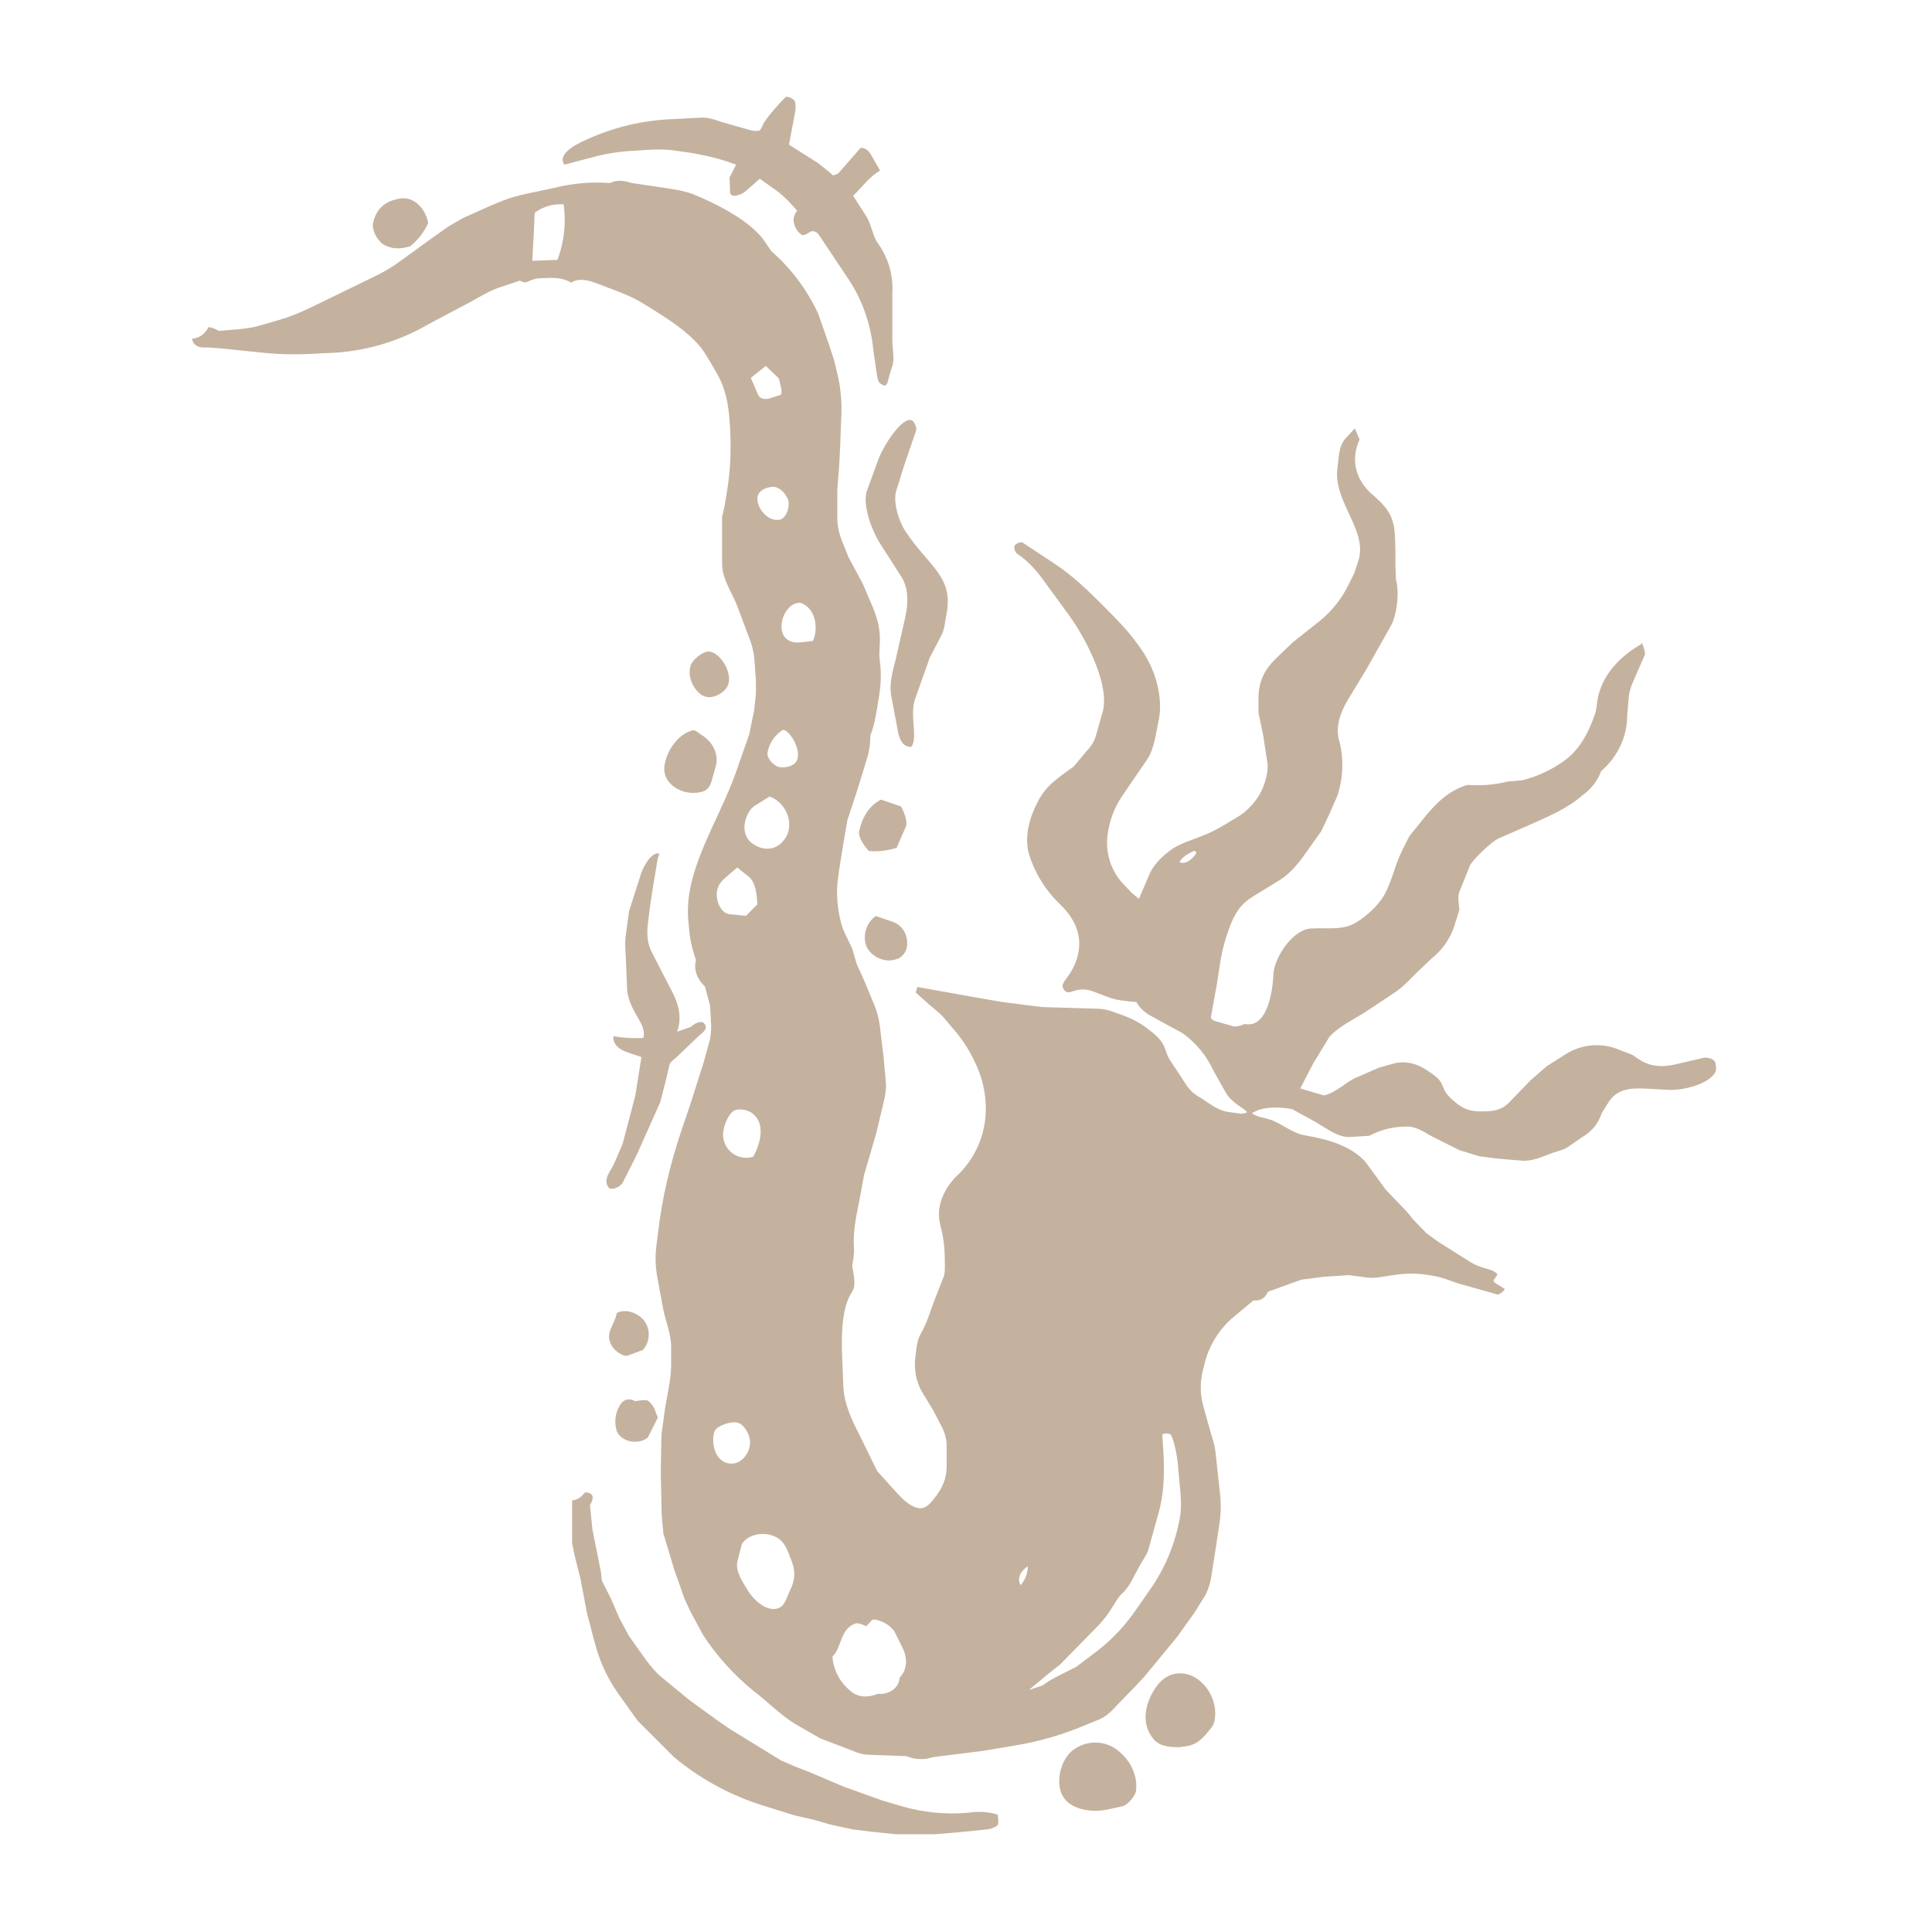
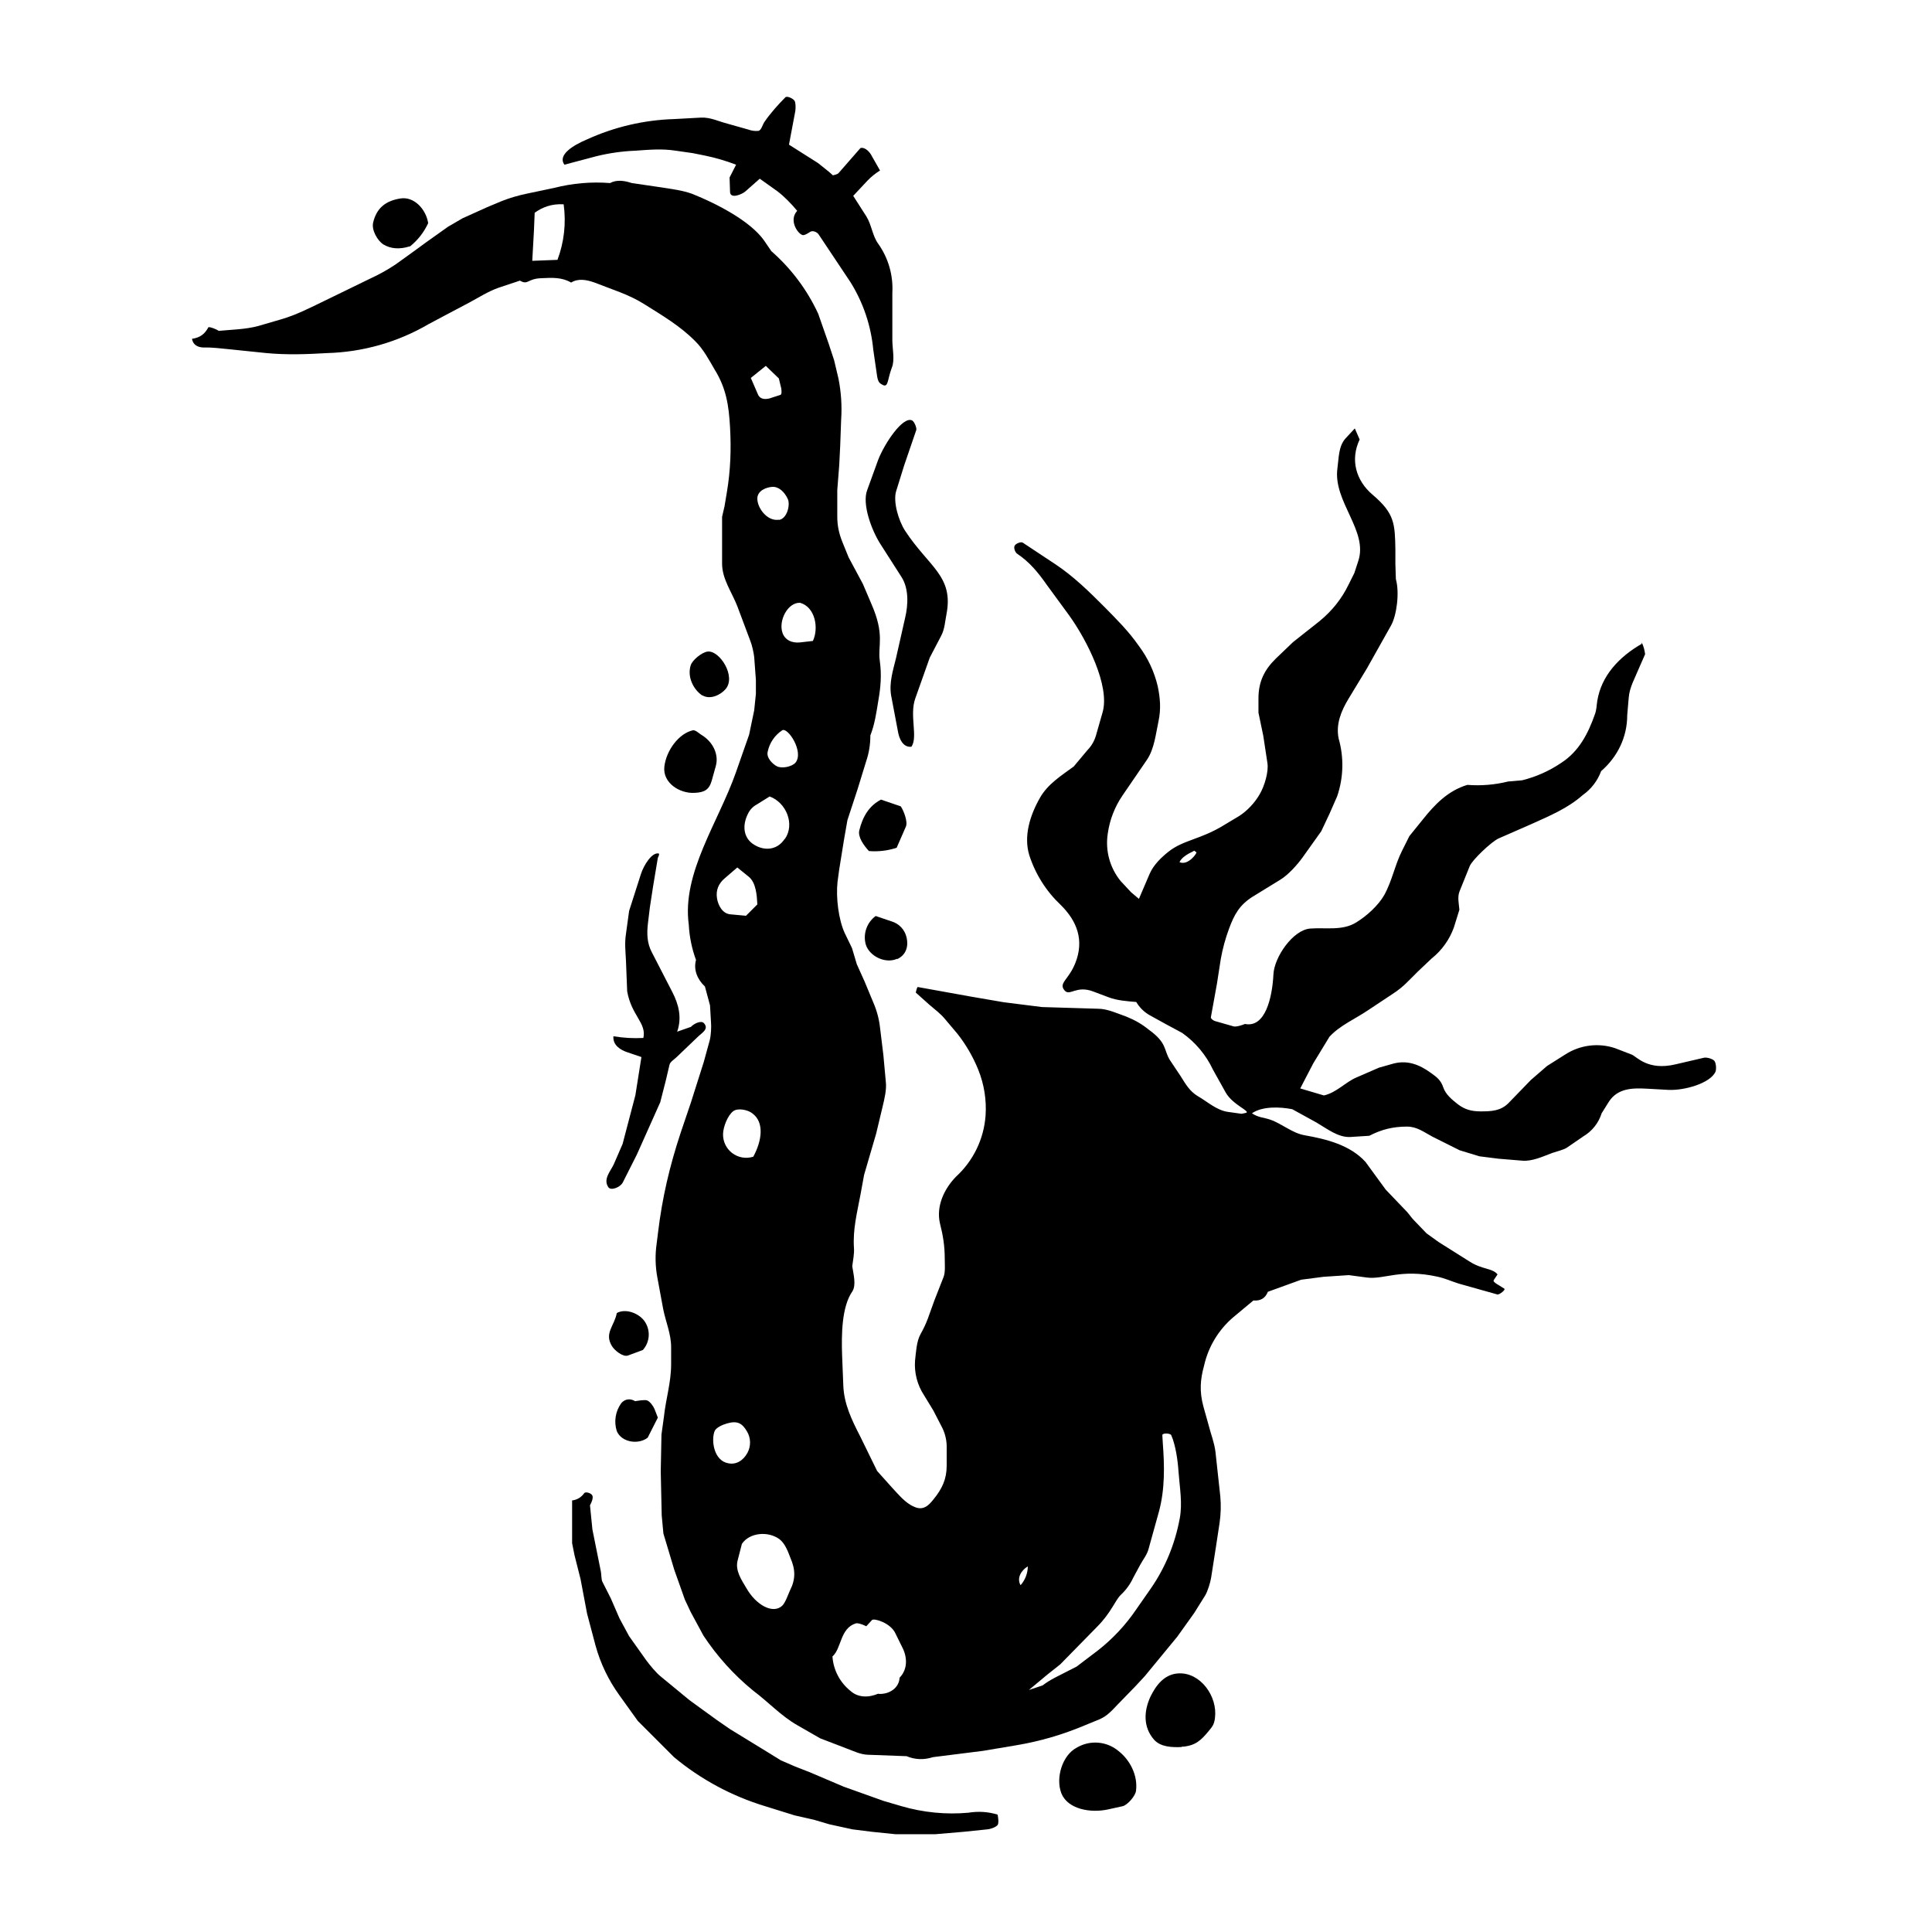
- <svg xmlns="http://www.w3.org/2000/svg" width="800" height="800" fill="none" viewBox="0 0 800 800">
-   <g fill="#c4b29f">
+ <svg xmlns="http://www.w3.org/2000/svg" fill="none" viewBox="0 0 800 800">
+   <g fill="currentColor">
    <path d="M335.8 95.8c-1.5 1-2.9 1.8-3.6 1.5-2.1-.8-5.6-6.2-2.1-10-2.2-2.7-5.4-6-8.2-8.1l-7.3-5.2-6 5.3c-1.4 1.2-6.2 3.2-6.3.2l-.2-6 2.7-5.3a83 83 0 0 0-13-3.8l-5-1-7-1c-5.7-.9-11-.4-16.7 0a81 81 0 0 0-16.2 2.3l-13.2 3.5c-2.9-4 3.5-8 9.2-10.4a94 94 0 0 1 36.3-8.5l11-.6c4-.2 7.4 1.6 11 2.5l8.5 2.4q2.2.8 4.3.6c1.3-.2 1.8-2.8 2.6-3.8 2.3-3.4 5.8-7.3 8.7-10.2 1-.5 3.4.8 3.8 1.7s.4 3 .2 4.2l-1 5.3-1.6 8.5 12 7.6 4.5 3.6 1.7 1.5s2-.4 2.4-1l9-10.3c2-.5 4 1.8 4.8 3.5l3.3 5.8a27 27 0 0 0-5.2 4.2l-5.9 6.3 5.5 8.6c2.1 3.4 2.5 8.1 4.9 11.3a32 32 0 0 1 5.8 20.3v19.6c0 3.4 1.1 8.2-.2 11.3-2.1 5.6-1.3 9-4.6 6.7-.9-.5-1.3-1.8-1.5-3.1l-1.6-11a64 64 0 0 0-9.4-27.9L339 97.1c-.6-1-2.4-1.7-3.3-1.2m-77.8 393.7c-1 2-4.9 3.6-6 2-2.3-3.4 1-6.7 2.3-9.6l3.6-8.3 5.3-20.2 2.5-15.8-5.6-1.9c-3.1-1-6.3-3-6-6.7 4.5.7 8 .9 12.4.7 1.4-6.2-4.9-9.2-6.7-19.3l-.5-12.7c-.2-4-.6-7.2 0-11.1l1.3-9.5 4.9-15.3c1.2-3.7 4.5-9 7.3-8.5.5.1 0 1.2-.3 1.8l-2 12-1.3 8.5-.8 6.6c-.5 4.3-.4 8.2 1.6 12l8.5 16.5c2.7 5.2 4 10.7 2 16.4l5.7-2c1.3-1.4 4.3-2.8 5.4-1.5 2.2 2.4-1 4.1-2.2 5.3l-9.1 8.7c-1 1-2.8 2-3 3.3l-1.5 6.4-2.3 9-9.7 21.7zm36.8-166.3c-1.1 3.8-3.1 4.8-7 5-6.2.4-13.4-4.1-12.6-10.9.8-6.7 6-13.7 11.8-15 1-.2 2.5 1.2 3.4 1.8 5.1 3 7.4 8.4 6.1 13zM169.7 102q-6.3 2-11-.8c-2.4-1.6-4.9-5.9-4.2-9 1.4-6 5.1-9 11.2-10 5.7-1 10.7 4.4 11.6 10.2q-2.7 5.8-7.6 9.7M371.4 351a29 29 0 0 1-11.6 1.4c-2.2-2.4-4.6-5.8-4-8.5 1.4-5.7 4-10.2 9-12.8l8.2 2.8c1.2 1.8 3 6.4 2.1 8.4l-3.8 8.7zm.1 46c-4.8 2.2-11.5-1-13-5.9a11 11 0 0 1 4.1-11.8l6.5 2.2a9 9 0 0 1 6.3 6.7c.8 3.4 0 7.2-4 9zm-99.1 190-4.2 8.3c-3.8 3-10.8 2-12.8-2.7a13 13 0 0 1 1.8-11.5c1.8-2.2 4.2-1.9 5.8-.9 1.3-.2 4-.7 5-.3 1.1.4 2.5 2.3 3 3.5zm18.4-299c-3.7-2.5-6.3-7.7-4.8-12.5.7-2.2 4.6-5.4 7-5.7 5-.6 12 10.4 7.4 15.6-2 2.3-6.3 4.5-9.6 2.5M260 561.3c-2.1.7-5.6-2.2-6.6-3.9-3.3-5.4 1-8.3 2-13.7 3.6-2 8.8 0 11.2 3a9.6 9.6 0 0 1-.4 12.3z" />
    <path d="M679.8 266a15 15 0 0 1 1.4 4.9l-2.5 5.7c-1.7 4.2-4 8-4.3 12.5l-.6 7c0 9.1-4 17.3-10.8 23.2a21 21 0 0 1-7.6 9.9c-6.2 5.5-13.7 8.6-21.2 12l-13.7 6c-3 1.4-10.8 8.8-11.9 11.4l-4.2 10.4c-1 2.4-.3 5.2-.1 7.7l-2.3 7.4a29 29 0 0 1-9.2 12.8l-5.7 5.4-4 4a36 36 0 0 1-6.5 5.3l-10.1 6.7c-5.3 3.6-11.7 6.3-16 11l-6.7 11-5.4 10.4 9.8 2.9c5.3-1.2 9-5.6 13.6-7.5l9.2-4 6-1.7c5.8-1.5 10.7.4 15.4 3.8 2.4 1.7 4.2 3 5.2 6s3.6 5.1 6 7c3 2.3 5.8 3 9.6 3 4.4 0 8.2-.2 11.4-3.4l9.3-9.6 6.7-5.8 7.6-4.8a24 24 0 0 1 20.5-2.6l7 2.7c2 .8 6.6 6.8 18.2 4l11.6-2.7c1.1-.3 3.7.4 4.4 1.3s.9 3.5.4 4.6c-2.3 4.7-12.8 7.7-19.4 7.4l-9-.5c-5.8-.3-12-.3-15.7 5.4l-3 4.8a17 17 0 0 1-7.5 9.5l-7 4.8c-1.3.8-4.1 1.5-5.9 2.1-4 1.5-8.4 3.6-12.6 3.2l-9.7-.8-7.9-1-8.2-2.5-11.2-5.6c-3.6-1.9-6.4-4.2-10.6-4.2-5.8 0-10.6 1.2-15.6 3.8l-7.8.5c-5.1.3-9.8-3.5-14.1-6l-10-5.5c-5.1-1-12.4-1.3-16.7 1.7 2.7 1.8 4.9 1.7 7.5 2.6 5 1.7 9.1 5.6 14.4 6.5 9 1.6 18.7 4 25.1 11l8.4 11.5 8.9 9.3c1.2 1.4 1.7 2.3 3 3.6l5 5.2 5 3.6 12.7 8c5.4 3.5 9.5 2.7 11.7 5.4l-1.6 2.4c-.4.6 1.3 1.6 2 2l2.4 1.5c.7.4-2 2.6-2.9 2.4l-16-4.5c-3.2-1-5.6-2.2-9-2.9-15.1-3.3-21.8 1.3-29 .4l-7.5-1-10.5.7-9.2 1.2-13.8 5q-1.6 4-6 3.6l-8.4 7a37 37 0 0 0-12 19.9c-1.6 5.8-2 10.7-.3 17l2.1 7.5c1 4 2.4 7.3 2.9 11.3l2 18.4q.5 5.5-.3 11l-1.5 9.9-2 12.8c-.3 1.9-1.4 5.6-2.5 7.4l-4.5 7.2-7 9.8-13.5 16.4-3.9 4.2-7.2 7.4c-2.4 2.5-4.4 4.9-7.8 6.3l-5.6 2.3c-9.5 4-18.7 6.7-28.8 8.4L407 725l-20.7 2.6q-5.6 1.8-10.9-.4l-16.1-.6c-3-.1-5.8-1.5-8.5-2.5l-11.2-4.3-9.4-5.4c-6.7-3.8-12-9.6-18.4-14.4a102 102 0 0 1-20.5-22.7l-5.3-9.8-2.4-5.1-4.4-12.4-4.5-15-.7-7.5-.4-18.2.3-15.3 1-7.2c.8-7.6 3-14.3 3-21.9v-7c0-5.6-2.2-10.4-3.3-15.9l-2.4-13q-1.3-7-.3-14l.6-4.8c1.7-14.2 4.8-27.4 9.3-41l4.3-12.7 5.3-16.7 2.5-9.1c.5-2 .7-5.4.5-7.6l-.4-6.8-2.1-7.8c-3.2-3-4.8-7-3.7-11a50 50 0 0 1-3-14.7c-2.9-21.3 12.3-42.4 19.5-62.9l5.5-15.7 2.1-10.1.7-6.8v-5.7l-.7-9.5c-.2-1.8-.9-5-1.6-6.7l-5.4-14.4c-2.2-5.7-6.3-11.2-6.3-17.6V214l1-4.3 1-6c1.5-9 1.8-17.6 1.3-26.7s-1.6-16.3-6.4-24c-2.2-3.8-4.7-8.5-8-11.7-6.2-6.3-13.7-10.7-21.2-15.4-6.3-4-13.5-6.1-20.5-8.9-3.4-1.2-6.8-1.8-9.7 0-4-2.3-8-2-12.4-1.8-5.8.2-5.4 3-8.8 1l-9 3c-4.2 1.5-8.1 4-12 6.1l-10.6 5.6-6.2 3.3a88 88 0 0 1-42 12c-8.4.5-16.8.8-25.2 0l-6.8-.7-8.7-.9c-3.4-.3-6.8-.8-10.3-.7-2.6 0-4.6-1.1-5-3.6 3.4-.5 5.3-2 6.8-4.8.8-.2 3.2.8 4.3 1.5 5.2-.5 11.1-.6 16.3-2l9.6-2.8c6.2-1.8 12-4.8 17.8-7.6l18.7-9.1q5.7-2.6 10.8-6l6.4-4.6 6.3-4.6 9-6.4 6-3.5 10.2-4.6 6.2-2.6q4.9-1.9 10.2-3l11.4-2.4a71 71 0 0 1 23.1-2c2.8-1.5 6-1 9 0l12.3 1.8c4.4.7 8.7 1.2 12.8 2.7 10 4 24 11.2 29.7 19.3l3 4.4a78 78 0 0 1 19.4 25.9l4.4 12.6 2.2 6.7 1.8 7.6a65 65 0 0 1 1.1 17l-.4 11-.4 7.9-.8 10.2v11c0 3.8.7 7 2.1 10.5l2.6 6.4 5.9 11 3.5 8.2c5.7 13 2.6 17.2 3.5 23.6.8 5.8.4 10.8-.6 16.5-.8 4.9-1.5 9.9-3.3 14.4q0 5.6-1.7 10.6l-3.6 11.7-4.2 12.8-.7 4-.7 4-2 12.4-.7 5.2c-.7 6.4.4 15.6 3 21.2l3 6.2 2 6.7 3.2 7.1 3.7 8.9q2.1 4.9 2.7 10.2l1.4 11.5 1 11c.4 3-.6 7.2-1.3 10.1l-2.7 11.3-5 17.1-1.5 8.2c-1.4 7.5-3.2 14.3-2.7 22 .2 2.4-.4 5.2-.7 7.6.4 3 1.8 7.8 0 10.5-4.4 6.4-4.5 17.9-4.2 26.5l.5 12.5c.3 7.6 3.5 14.2 7 21l7 14.3 6.1 6.8c2.8 3 5.6 6.5 9.2 8 3.8 1.8 6.1-.6 8-3 3.6-4.4 5.5-8.4 5.5-14v-8.3a18 18 0 0 0-2.2-8.1l-3.3-6.4-3.9-6.4a23 23 0 0 1-3.7-14.3c.4-3.5.6-8 2.3-11 1.2-2.2 2.1-4 3-6.4l2.7-7.5 3.8-9.7c.8-2 .5-5.2.5-7.5 0-5.4-.7-9.7-2-14.8-1.6-7 1.7-14.2 6.7-19.3a38 38 0 0 0 12.2-25.2 43 43 0 0 0-3-19 61 61 0 0 0-8.7-15l-4.9-5.8c-2-2.5-4.2-4-6.6-6.1l-5.7-5.1s.5-2.3.8-2.3l22.2 4 13.4 2.3 7.9 1 8 1 23.2.7c3.9 0 8.1 2 11.8 3.3q5.2 2.1 9.1 5.3c7.8 5.6 6.2 8.4 8.8 12.6l4.4 6.6c2.1 3.3 3.7 6.3 7.2 8.4 4 2.3 7.7 5.8 12.4 6.5l5.7.8 1.9-.4c1.8-.7-5.5-3.3-8.4-8.3l-5.3-9.5a39 39 0 0 0-12.8-15.3l-6.7-3.6-6.7-3.7a15 15 0 0 1-5.6-5.5c-3.7-.3-8-.6-11.6-2l-6.1-2.3c-7.2-2.8-9.8 2.1-12-.5-2.6-3.1 1.7-4.3 4.5-11.4 3.7-9.4.7-17.3-6.1-24a49 49 0 0 1-13-20.6c-2.4-7.9.3-16.5 4.4-23.7 3.2-5.7 8.8-9.2 14-13l5.7-6.8q2.5-2.6 3.5-6l2.8-9.8c3-10.9-6.5-29.7-13.9-40l-9.3-12.7c-3.5-5-7-9.3-12.2-12.8-.9-.6-1.6-2.6-1-3.4.4-.8 2.5-1.7 3.3-1.2l13.3 8.8c7.7 5.1 14 11.3 20.5 17.8 5.1 5.2 10 10 14.3 16.2a45 45 0 0 1 7.8 16.7c1 4.8 1.4 9.4.3 14.5S478 310 475 314.5l-10.2 14.9a37 37 0 0 0-6.1 15.8 25 25 0 0 0 5.4 19.7l4.3 4.6 3.2 2.7 4.5-10.5c1.6-3.6 4.7-6.6 7.7-9 6.3-5 13.3-5 23.3-11.2l6-3.6c3.3-2.1 6.5-5.5 8.5-9 2-3.4 3.8-9.4 3.2-13l-1.7-11.2-2-9.6v-5.9c0-7 2.5-11.9 7.2-16.5l7.1-6.8 11-8.7q7.8-6.4 12-15.1l2.4-4.8 1.6-4.9c4.3-12.6-10.5-24.7-8.6-38.5.6-4.3.4-9 3.3-12.3l3.9-4.2 2 4.6c-4 8.4-1.5 17 5.3 22.8 9.2 7.8 9.3 12 9.5 22.8v6l.2 6.2c1.6 5.7.3 15.1-2 19.2l-10 17.8-7.7 12.7c-3 5-5.2 10.4-4 16.3a40 40 0 0 1-.6 23.9l-3.2 7.3-3.4 7.2-7.7 10.8c-2.3 3.2-6 7.3-9.3 9.3l-11.4 7c-5.4 3.4-7.6 7.3-9.8 13.3a73 73 0 0 0-3.4 12.5l-1.6 10.3-2.1 11.6-.4 2.2c-.1.6 1 1.4 1.7 1.6l7.7 2.2c1 .3 3.6-.5 4.7-1 8.4 1.7 11.3-10.8 11.8-20.5.3-7.1 8-18.4 15.2-19 6.4-.5 13.3 1 19-2.5 4.3-2.6 9.2-7 11.7-11.4 3.3-6 4.4-12.5 7.4-18.4l3-6 5.5-6.8c5-6.3 10.5-12 18.5-14.4a53 53 0 0 0 16.9-1.4l5.8-.5q8.8-2.2 16.3-7.3c7.2-4.7 11-12 13.8-20 .7-1.8.7-3.7 1-5.6 1.7-10.4 9-18.2 18.4-23.6zm-449-158.3a47 47 0 0 0 2.6-23.1c-5-.3-8.8 1.2-12 3.5l-.3 7.3-.7 12.6 10.4-.4m89 57 3.4-1.1c.6-.2.4-2 .3-2.7l-1-4.1-5.4-5.2-6.2 5 2.9 6.7c1 2.5 3.7 2.3 6 1.4m2.7 50.7c3.5-.5 4.8-6.4 3.7-8.7-1.4-3-3.8-5.2-6.5-5-2.4.2-5.9 1.5-6.1 4.6-.2 4 4.1 9.8 8.9 9m8.9 50.8 5.2-.6c2.5-5.3 1-14-5.3-15.8-5.2-.2-9 7.5-7.3 12.4 1 3 3.9 4.4 7.4 4m-2 49.8c3.6-4.5-3.2-14.8-5.5-13.4a14 14 0 0 0-6 8.8c-.7 2.5 2 5.2 3.8 6.1 1.9 1 6.1.3 7.7-1.5m-4.4 31.6c4.2-6 .7-15-6.3-17.6l-5.3 3.3q-2.4 1.3-3.6 3.7c-2.6 5-2 10.3 2.5 13 4.2 2.6 9.5 2.3 12.6-2.4zm170.4 5.5-1-.7c.6.2-4.5 1.6-6 4.8 3.6 1.6 7.4-3.9 7-4.1m-186.5 26.3 4.7-4.7c-.2-3.7-.5-9-3.6-11.5l-4.7-3.8-5.1 4.4q-4.1 3.4-3.3 8.4c.4 2.6 2.1 6.3 5.5 6.6zm3 99.8c3.6-6.6 4.7-14.3-.4-18-1.7-1.4-6-2.4-8-.8-2.2 1.8-4 6.3-4.1 9.3a9.6 9.6 0 0 0 12.4 9.5m-2.3 122.6a9 9 0 0 0-.2-8.9c-2-3.4-4-4.5-8.2-3.3-1.8.5-4.6 1.7-5.2 3.2-1.5 3.9-.3 12.2 5.6 13.3 3.2.7 6.2-1 8-4.3m115.6 98.5 6.6-2.2a37 37 0 0 1 4.9-3.1l9.2-4.7 8.7-6.6a75 75 0 0 0 16-17.1l6-8.6q9-13 12-29c1.2-6.4 0-12.6-.5-19.4-.3-4.6-1.2-11-3-15.1-.4-.9-3.8-1-3.7 0l.2 3.4c.7 9.3.9 18.9-1.6 28.2l-4.2 15.1c-.6 2.7-2.5 4.9-3.7 7.2l-2.7 5a23 23 0 0 1-5.2 7.2c-2.3 2.2-4 7.4-9.9 13.3L439 689.2l-5.3 4.2-8.4 7m-101.4-35.5c1.4-1.4 2.4-4.6 3.2-6.3 2.4-4.7 2.3-8.7.2-13.5-1-2.6-2.2-6-4.6-7.8-4.7-3.4-12.4-2.7-15.5 2l-1.8 7c-1 4.1 1.7 8 3.6 11.2 4 7.1 11 11 14.9 7.4m98.7-8.5a12 12 0 0 0 3-7.8c-2.7 1.6-4.7 4.8-3 7.8m-58.9 45c4.6.3 8.6-2.5 8.8-6.7 3.5-3.6 3.2-8.7 1-12.8l-2.7-5.5c-2-4.4-8.8-6.4-9.7-5.6l-2.4 2.6c-.6-.3-3.2-1.5-4.3-1.2-6.6 2-5.9 10.4-9.7 13.7a20 20 0 0 0 7.5 14.3c3 2.7 7.3 2.9 11.5 1.1" />
    <path d="M401 750.6q6.3-1 12.1.8c.3 1.6.5 3.5 0 4.3-.9 1-3 1.7-4.3 1.8l-9.7 1-11.7 1h-16.7l-9.7-1-8-1-9.6-2.1-6.1-1.8-8.3-1.9-12.2-3.8a108 108 0 0 1-37.7-20.3l-15-15-7.6-10.6a64 64 0 0 1-9.9-20.6l-3.5-13.2-2.7-14.3-2.5-9.9-1-5v-17.7a7 7 0 0 0 5-3c.6-.8 3 0 3.4 1s-.3 2.8-1 4l1 10 3.5 17.4c.2 1 .2 3.4.6 4.2l3.5 6.9 3.6 8.3 4 7.4 7.1 10c1.5 2 4 5.1 6 6.7l11.9 9.8 11.3 8.2 5.5 3.8 15.5 9.5 5.5 3.4 6 2.6 5.9 2.3 14.1 6 16.5 5.9 7.5 2.2a75 75 0 0 0 27.8 2.7zm-22-461.4c-2.5 7 1.2 16-1.6 20-3.5.4-5-3.3-5.5-5.9L369 288c-.9-5.3.8-10.5 2-15.4l3.8-16.8c1.3-5.5 1.5-12-1.4-16.7l-8.7-13.6c-4-6.2-7.8-17-5.6-22.6l4.5-12.4c2.7-7 10.3-18.3 14.1-16.4.9.5 2 3.1 1.7 4l-5 14.6-3.3 10.6c-1.4 4.4 1 12.4 3.7 16.5 9.8 15 20.2 18.7 17.1 34.6-.6 3-.7 6.1-2.2 8.9l-4.7 9zm80 460c-7.5 1.7-16.9-.1-19.5-6.6-2.5-6.4.4-15.8 6.3-18.9a15 15 0 0 1 17.4 1.4c4.7 3.7 8 10 7.2 16.4-.2 2.1-3.5 5.9-5.5 6.4zm30.3-25.8c-4 .2-8.7 0-11.4-3-4.6-5.2-4.3-11.9-1.5-17.9 2.2-4.5 5.7-9.4 11.8-9.6 9-.3 16 9.6 14.9 18.4-.3 2.8-1.2 3.8-2.7 5.6-3 3.6-5.4 6.1-11.2 6.4z" />
  </g>
</svg>
